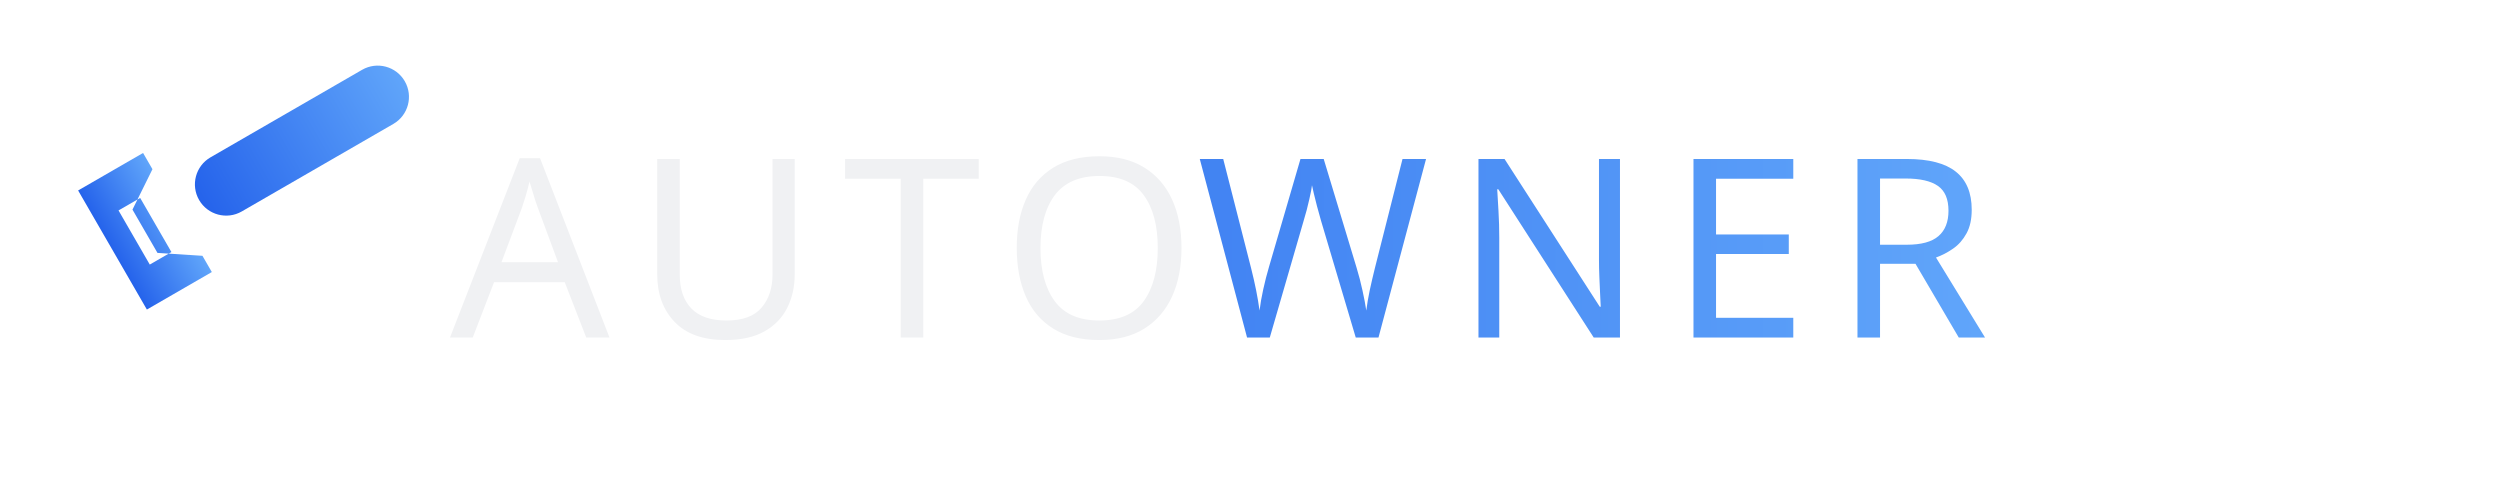
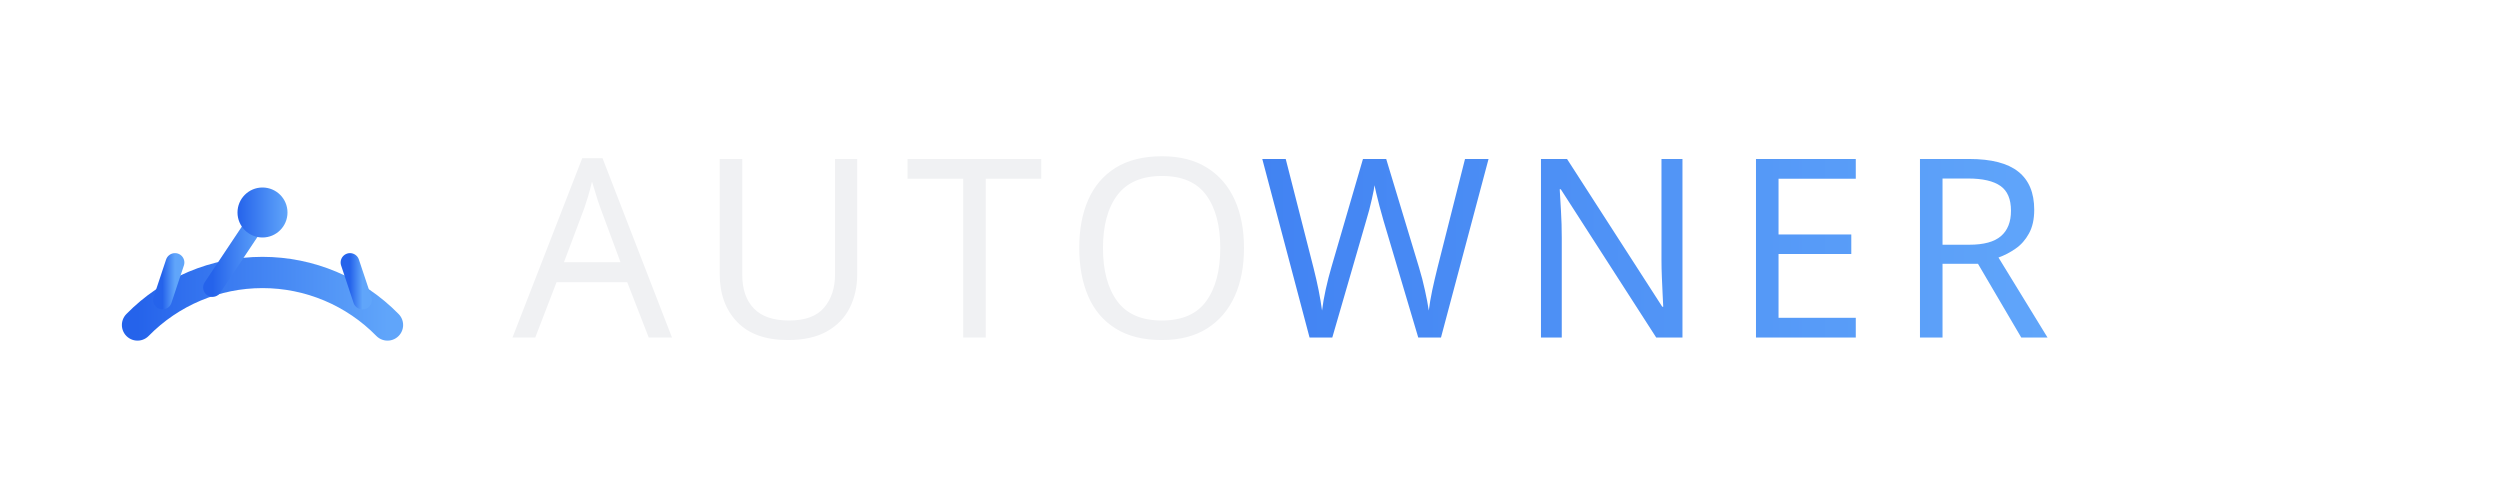
<svg xmlns="http://www.w3.org/2000/svg" viewBox="0 0 400 80" width="400" height="80">
  <defs>
    <linearGradient id="g" x1="0" y1="0" x2="1" y2="0">
      <stop offset="0%" stop-color="#2563eb" />
      <stop offset="100%" stop-color="#60a5fa" />
    </linearGradient>
  </defs>
-   <g transform="translate(18, 40) rotate(-30)">
-     <rect x="16" y="-5" width="38" height="10" rx="5" fill="url(#g)" />
-     <path fill-rule="evenodd" fill="url(#g)" d="M0,-11 L0,11 L12,11 L12,8 L6,4 L6,-4 L12,-8 L12,-11 Z M4,-5 L4,5 L8,5 L8,-5 Z" />
+   <g transform="translate(14, 6)">
+     <path d="M8,46 A28,28 0 0,1 48,46" fill="none" stroke="url(#g)" stroke-width="5" stroke-linecap="round" />
+     <line x1="12" y1="42" x2="14" y2="36" stroke="url(#g)" stroke-width="3" stroke-linecap="round" />
+     <line x1="28" y1="18" x2="28" y2="14" stroke="url(#g)" stroke-width="3" stroke-linecap="round" />
+     <line x1="42" y1="36" x2="44" y2="42" stroke="url(#g)" stroke-width="3" stroke-linecap="round" />
+     <line x1="28" y1="28" x2="20" y2="40" stroke="url(#g)" stroke-width="3" stroke-linecap="round" />
+     <circle cx="28" cy="28" r="4" fill="url(#g)" />
  </g>
-   <text x="72" y="54" font-family="'Russo One','Arial Black',sans-serif" font-size="40" fill="#f0f1f3" letter-spacing="4">
+   <text x="82" y="54" font-family="'Russo One','Arial Black',sans-serif" font-size="40" fill="#f0f1f3" letter-spacing="4">
    AUTO<tspan fill="url(#g)">WNER</tspan>
  </text>
</svg>
